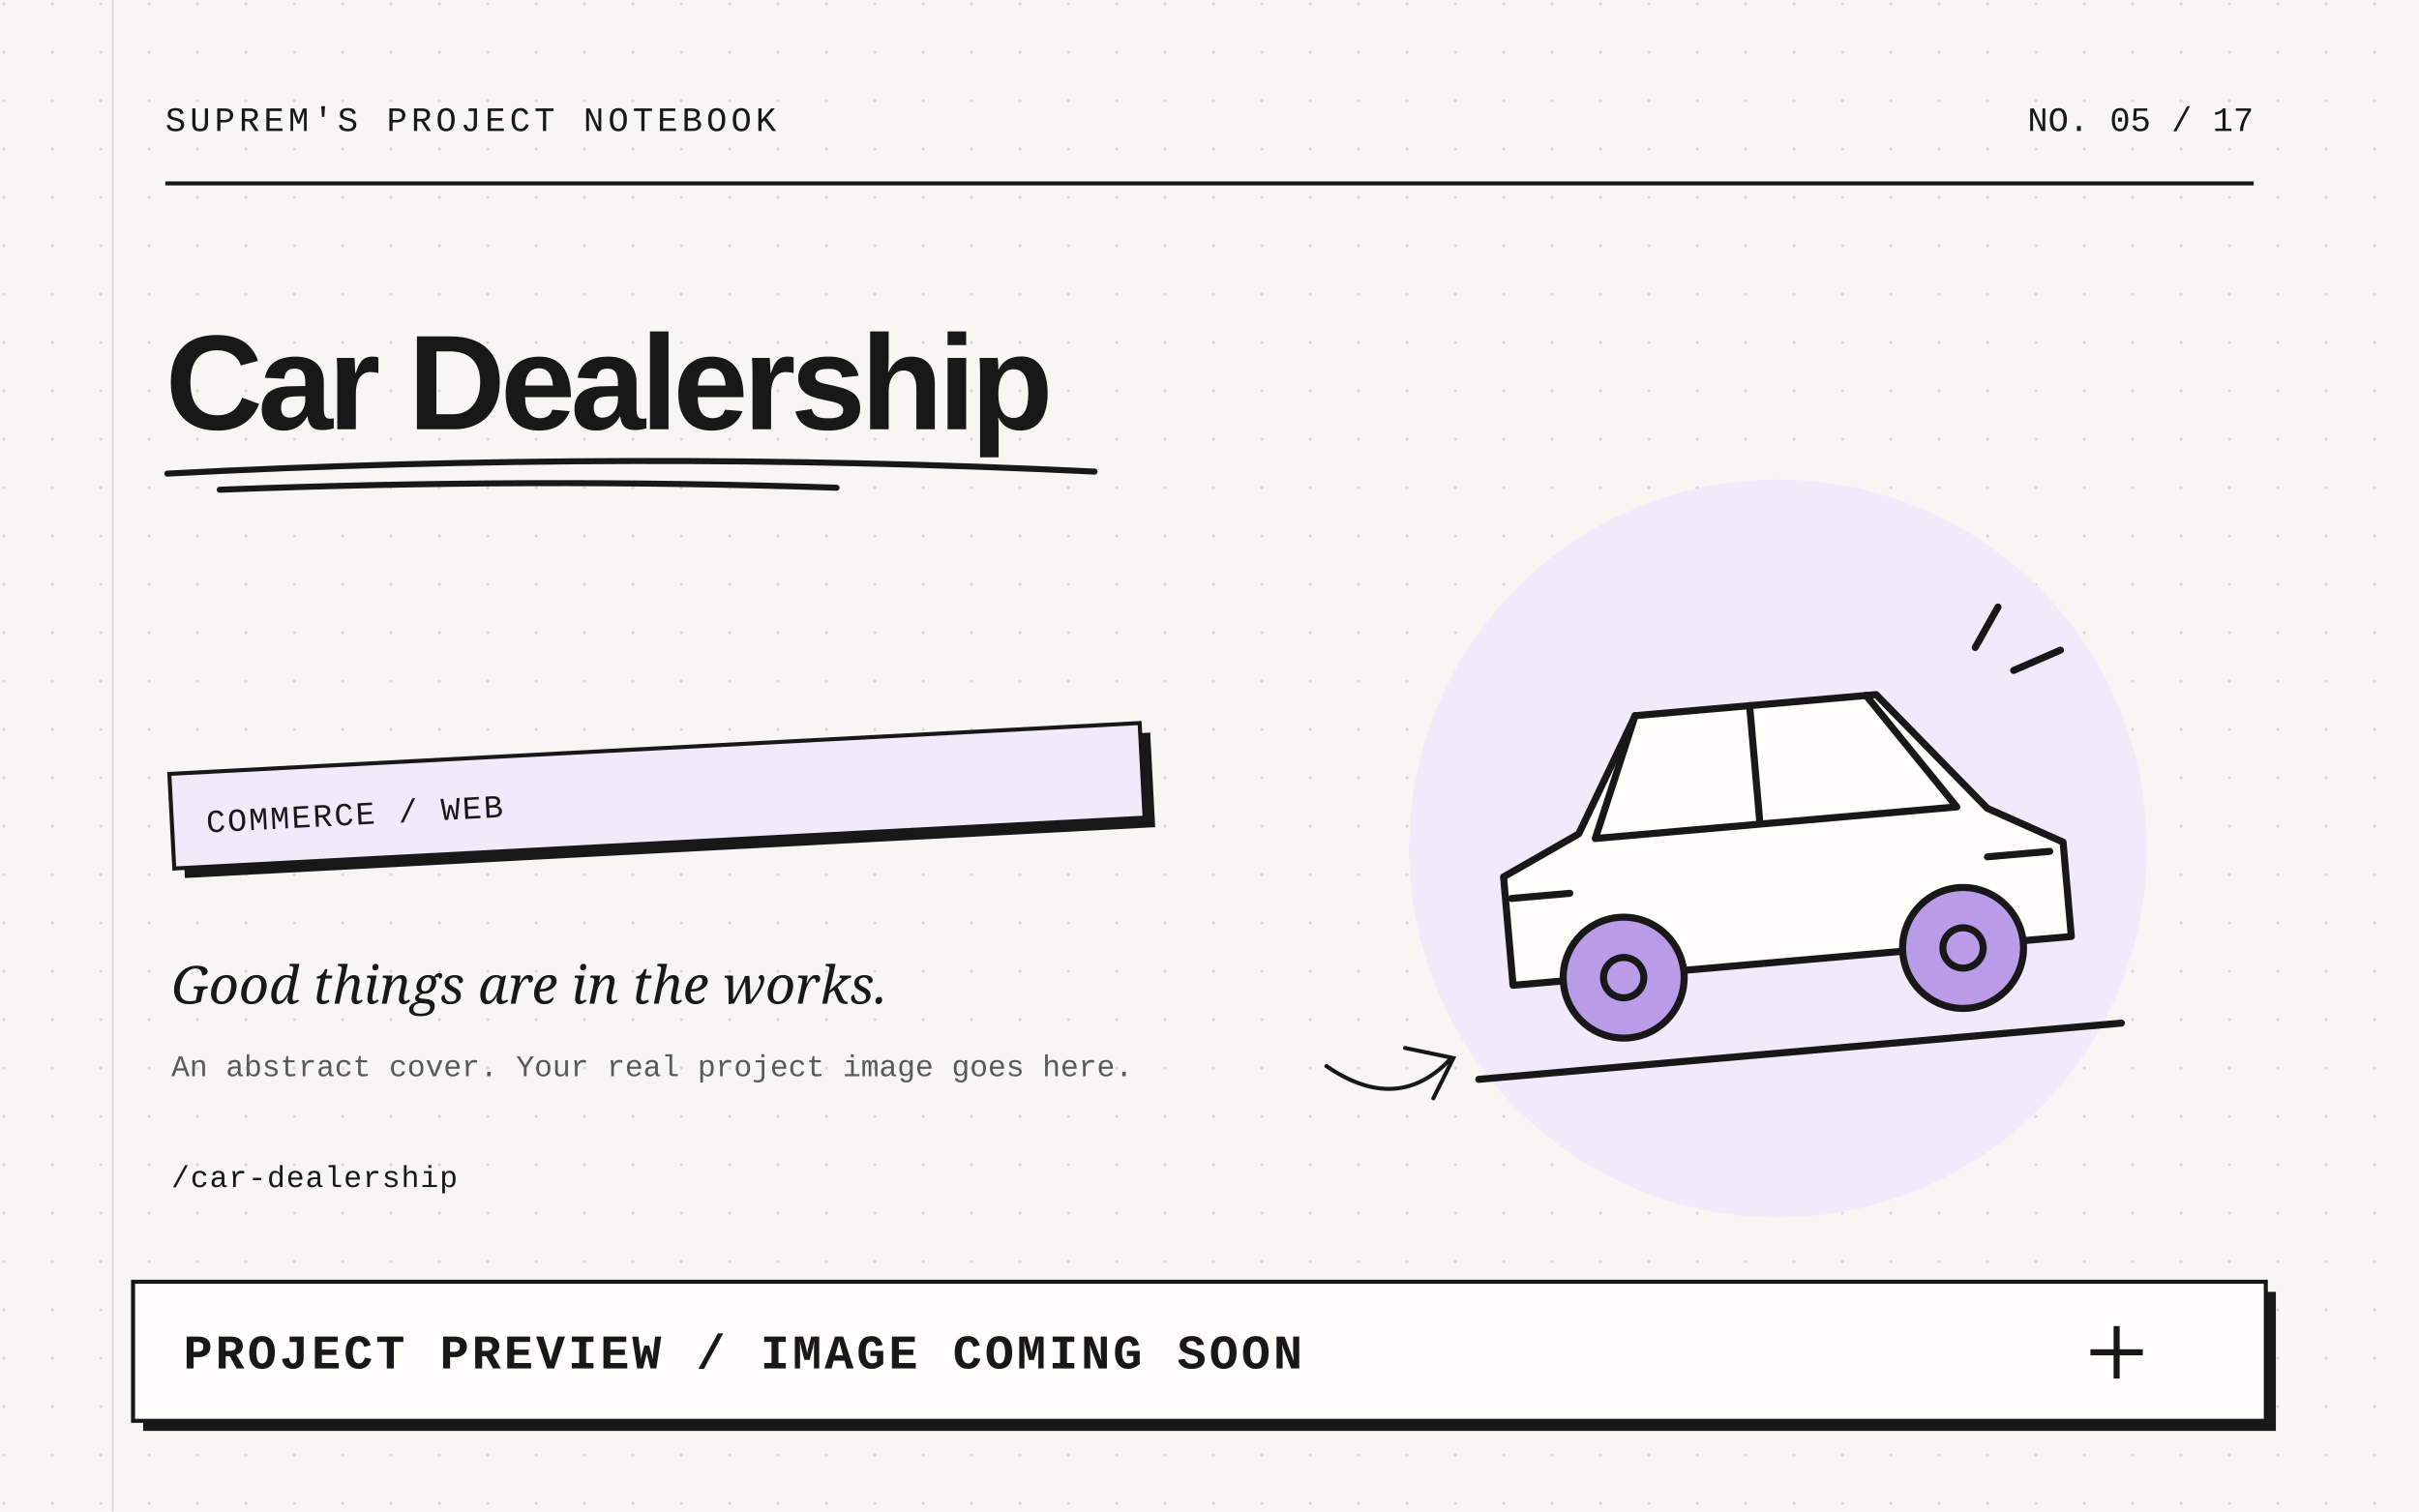
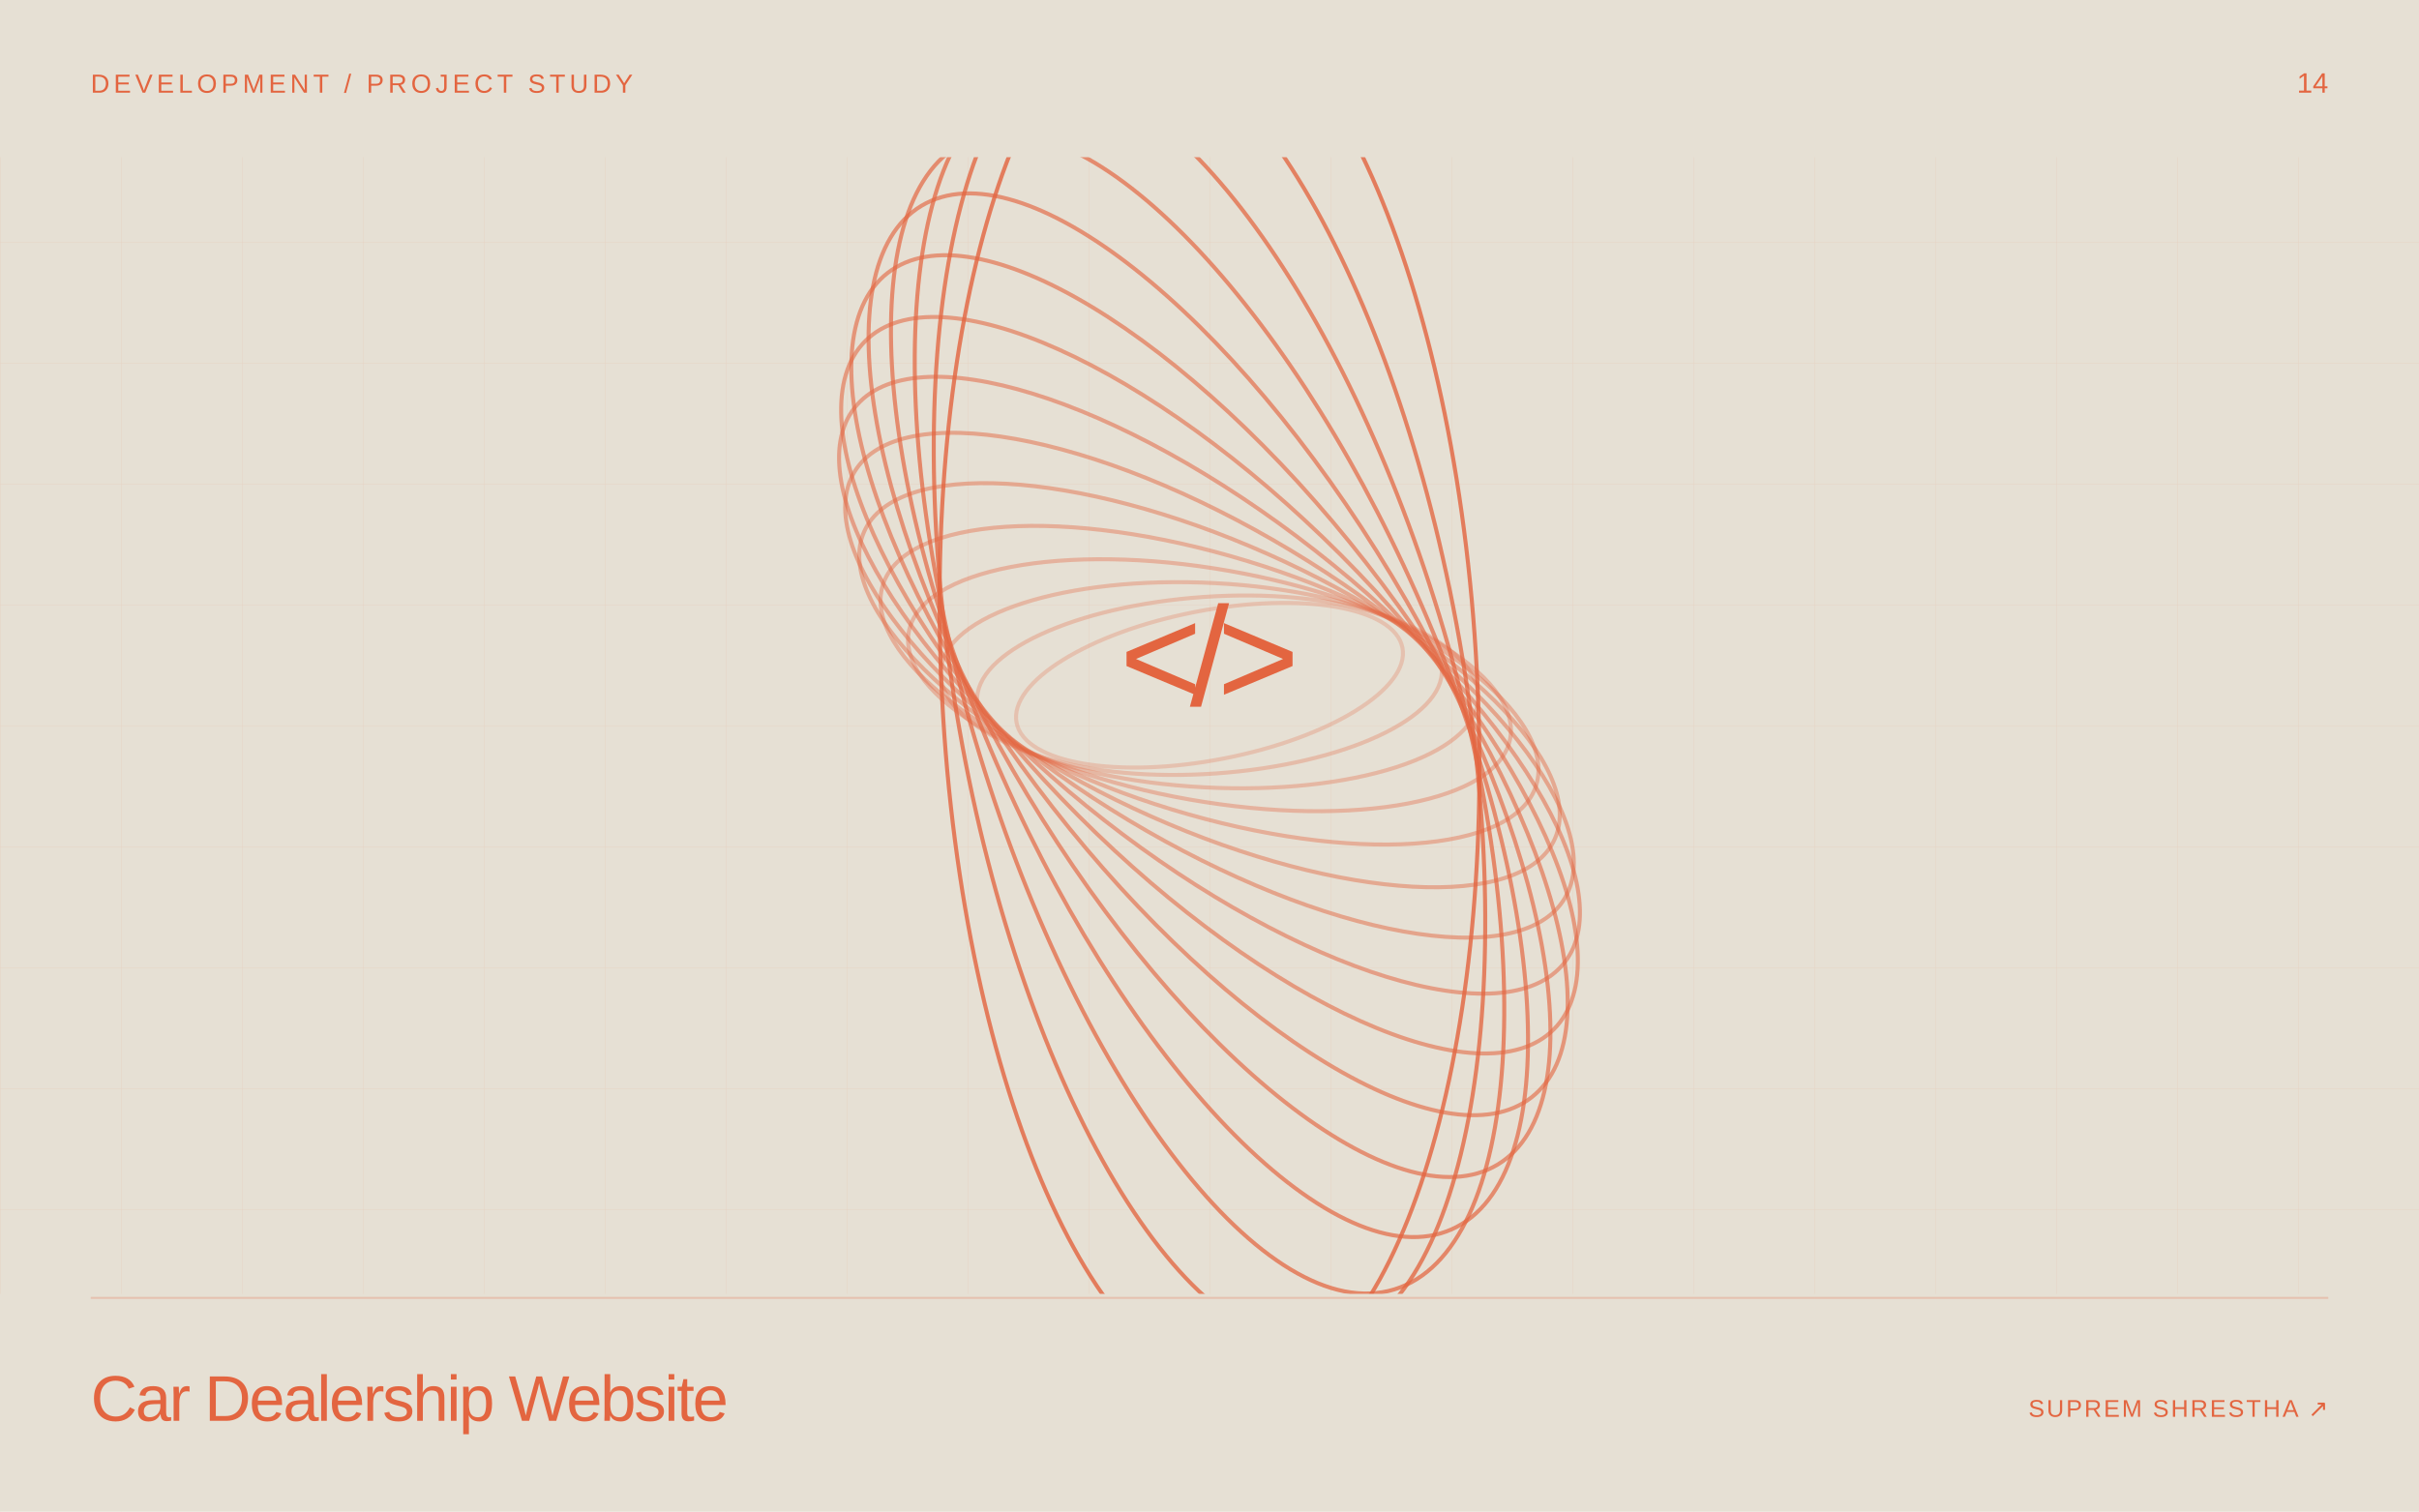
- <svg xmlns="http://www.w3.org/2000/svg" width="1200" height="750" viewBox="0 0 1200 750" role="img" aria-labelledby="title description">
+ <svg xmlns="http://www.w3.org/2000/svg" width="1200" height="750" viewBox="0 0 1200 750" role="img" aria-labelledby="title desc">
  <defs>
-     <pattern id="paper-dots" width="24" height="24" patternUnits="userSpaceOnUse">
-       <circle cx="2" cy="2" r="0.8" fill="#181818" opacity="0.13" />
+     <filter id="shadow" x="-30%" y="-30%" width="160%" height="170%">
+       <feDropShadow dx="0" dy="18" stdDeviation="22" flood-color="#e36540" flood-opacity=".16" />
+     </filter>
+     <pattern id="grid" width="60" height="60" patternUnits="userSpaceOnUse">
+       <path d="M60 0H0V60" fill="none" stroke="#e36540" stroke-width=".6" opacity=".09" />
    </pattern>
  </defs>
-   <rect width="1200" height="750" fill="#f7f6f2" />
-   <rect width="1200" height="750" fill="url(#paper-dots)" />
-   <path d="M56 0v750" fill="none" stroke="#181818" stroke-width="1" opacity="0.12" />
-   <g fill="#181818" font-family="Arial, Helvetica, sans-serif">
-     <text x="82" y="65" font-family="Courier New, monospace" font-size="17" letter-spacing="2">SUPREM'S PROJECT NOTEBOOK</text>
-     <text x="1118" y="65" text-anchor="end" font-family="Courier New, monospace" font-size="17">NO. 05 / 17</text>
-     <path d="M82 91h1036" fill="none" stroke="#181818" stroke-width="2" />
-     <text font-size="67" font-weight="700" letter-spacing="-2.5">
-       <tspan x="82" y="213">Car Dealership</tspan>
-     </text>
-     <path d="M83 235q230-12 460-1m-434 9q155-6 306-1" fill="none" stroke="#181818" stroke-width="3" stroke-linecap="round" />
-     <g transform="translate(84 384) rotate(-3)">
-       <rect x="5" y="5" width="482" height="47" fill="#181818" />
-       <rect width="482" height="47" fill="#f1eafb" stroke="#181818" stroke-width="2" />
-       <text x="17" y="30" font-family="Courier New, monospace" font-size="16" letter-spacing="1">COMMERCE / WEB</text>
-     </g>
-     <text x="85" y="498" font-family="Georgia, serif" font-size="26" font-style="italic">Good things are in the works.</text>
-     <text x="85" y="534" font-family="Courier New, monospace" font-size="15" fill="#595959">An abstract cover. Your real project image goes here.</text>
-     <text x="85" y="589" font-family="Courier New, monospace" font-size="15" letter-spacing="0.5">/car-dealership</text>
-   </g>
-   <circle cx="882" cy="421" r="183" fill="#f1eafb" />
-   <g transform="translate(884 419) rotate(-5)" fill="none" stroke="#181818" stroke-width="3.5" stroke-linecap="round" stroke-linejoin="round">
-     <path d="M-139 58V4l39-18 33-56H53L103-9l36 20v47h-278z" fill="#fffefb" />
-     <path d="M-67-70l-25 59H88L48-70M-10-70v59M-136 15h29m208 0h31" />
-     <circle cx="-84" cy="59" r="30" fill="#b99be8" />
-     <circle cx="85" cy="59" r="30" fill="#b99be8" />
-     <circle cx="-84" cy="59" r="10" />
-     <circle cx="85" cy="59" r="10" />
-     <path d="M-160 103h320M104-89l13-19m5 32 24-8" />
-   </g>
-   <path d="M658 529q35 24 61-3m-22-6 24 5-10 20" fill="none" stroke="#181818" stroke-width="2" stroke-linecap="round" />
-   <rect x="71" y="641" width="1058" height="69" fill="#181818" />
-   <rect x="66" y="636" width="1058" height="69" fill="#fffefb" stroke="#181818" stroke-width="2" />
-   <text x="91" y="679" fill="#181818" font-family="Courier New, monospace" font-size="24" font-weight="700" letter-spacing="1.5">PROJECT PREVIEW / IMAGE COMING SOON</text>
-   <path d="M1050 658v26m-13-13h26" fill="none" stroke="#181818" stroke-width="3" />
+   <rect x="0" y="0" width="1200" height="750" rx="0" fill="#e6e0d4" />
+   <rect x="0" y="0" width="1200" height="750" rx="0" fill="url(#grid)" />
+   <ellipse cx="600" cy="340" rx="97.5" ry="37.05" transform="rotate(169 600 340)" fill="none" stroke="#e36540" stroke-width="2" opacity="0.25" />
+   <ellipse cx="600" cy="340" rx="115.5" ry="43.89" transform="rotate(176 600 340)" fill="none" stroke="#e36540" stroke-width="2" opacity="0.29" />
+   <ellipse cx="600" cy="340" rx="133.5" ry="50.73" transform="rotate(183 600 340)" fill="none" stroke="#e36540" stroke-width="2" opacity="0.33" />
+   <ellipse cx="600" cy="340" rx="151.5" ry="57.57" transform="rotate(190 600 340)" fill="none" stroke="#e36540" stroke-width="2" opacity="0.37" />
+   <ellipse cx="600" cy="340" rx="169.5" ry="64.41" transform="rotate(197 600 340)" fill="none" stroke="#e36540" stroke-width="2" opacity="0.41" />
+   <ellipse cx="600" cy="340" rx="187.5" ry="71.25" transform="rotate(204 600 340)" fill="none" stroke="#e36540" stroke-width="2" opacity="0.45" />
+   <ellipse cx="600" cy="340" rx="205.5" ry="78.09" transform="rotate(211 600 340)" fill="none" stroke="#e36540" stroke-width="2" opacity="0.49" />
+   <ellipse cx="600" cy="340" rx="223.5" ry="84.93" transform="rotate(218 600 340)" fill="none" stroke="#e36540" stroke-width="2" opacity="0.53" />
+   <ellipse cx="600" cy="340" rx="241.5" ry="91.77" transform="rotate(225 600 340)" fill="none" stroke="#e36540" stroke-width="2" opacity="0.57" />
+   <ellipse cx="600" cy="340" rx="259.5" ry="98.61" transform="rotate(232 600 340)" fill="none" stroke="#e36540" stroke-width="2" opacity="0.61" />
+   <ellipse cx="600" cy="340" rx="277.5" ry="105.45" transform="rotate(239 600 340)" fill="none" stroke="#e36540" stroke-width="2" opacity="0.65" />
+   <ellipse cx="600" cy="340" rx="295.5" ry="112.29" transform="rotate(246 600 340)" fill="none" stroke="#e36540" stroke-width="2" opacity="0.69" />
+   <ellipse cx="600" cy="340" rx="313.5" ry="119.13" transform="rotate(253 600 340)" fill="none" stroke="#e36540" stroke-width="2" opacity="0.73" />
+   <ellipse cx="600" cy="340" rx="331.5" ry="125.97" transform="rotate(260 600 340)" fill="none" stroke="#e36540" stroke-width="2" opacity="0.77" />
+   <ellipse cx="600" cy="340" rx="349.5" ry="132.81" transform="rotate(267 600 340)" fill="none" stroke="#e36540" stroke-width="2" opacity="0.81" />
+   <text x="600" y="350" font-family="Arial,sans-serif" font-size="70" fill="#e36540" text-anchor="middle" letter-spacing="-6">&lt;/&gt;</text>
+   <rect x="0" y="0" width="1200" height="78" rx="0" fill="#e6e0d4" />
+   <text x="45" y="46" font-family="Arial,sans-serif" font-size="13" fill="#e36540" letter-spacing="2">DEVELOPMENT / PROJECT STUDY</text>
+   <text x="1155" y="46" font-family="Arial,sans-serif" font-size="14" fill="#e36540" text-anchor="end">14</text>
+   <rect x="0" y="642" width="1200" height="108" rx="0" fill="#e6e0d4" />
+   <line x1="45" y1="644" x2="1155" y2="644" stroke="#e36540" stroke-width="1" opacity=".25" />
+   <text x="45" y="705" font-family="Arial,sans-serif" font-size="32" fill="#e36540" letter-spacing="-1">Car Dealership Website</text>
+   <text x="1155" y="703" font-family="Arial,sans-serif" font-size="12" fill="#e36540" text-anchor="end" letter-spacing="1">SUPREM SHRESTHA ↗</text>
</svg>
